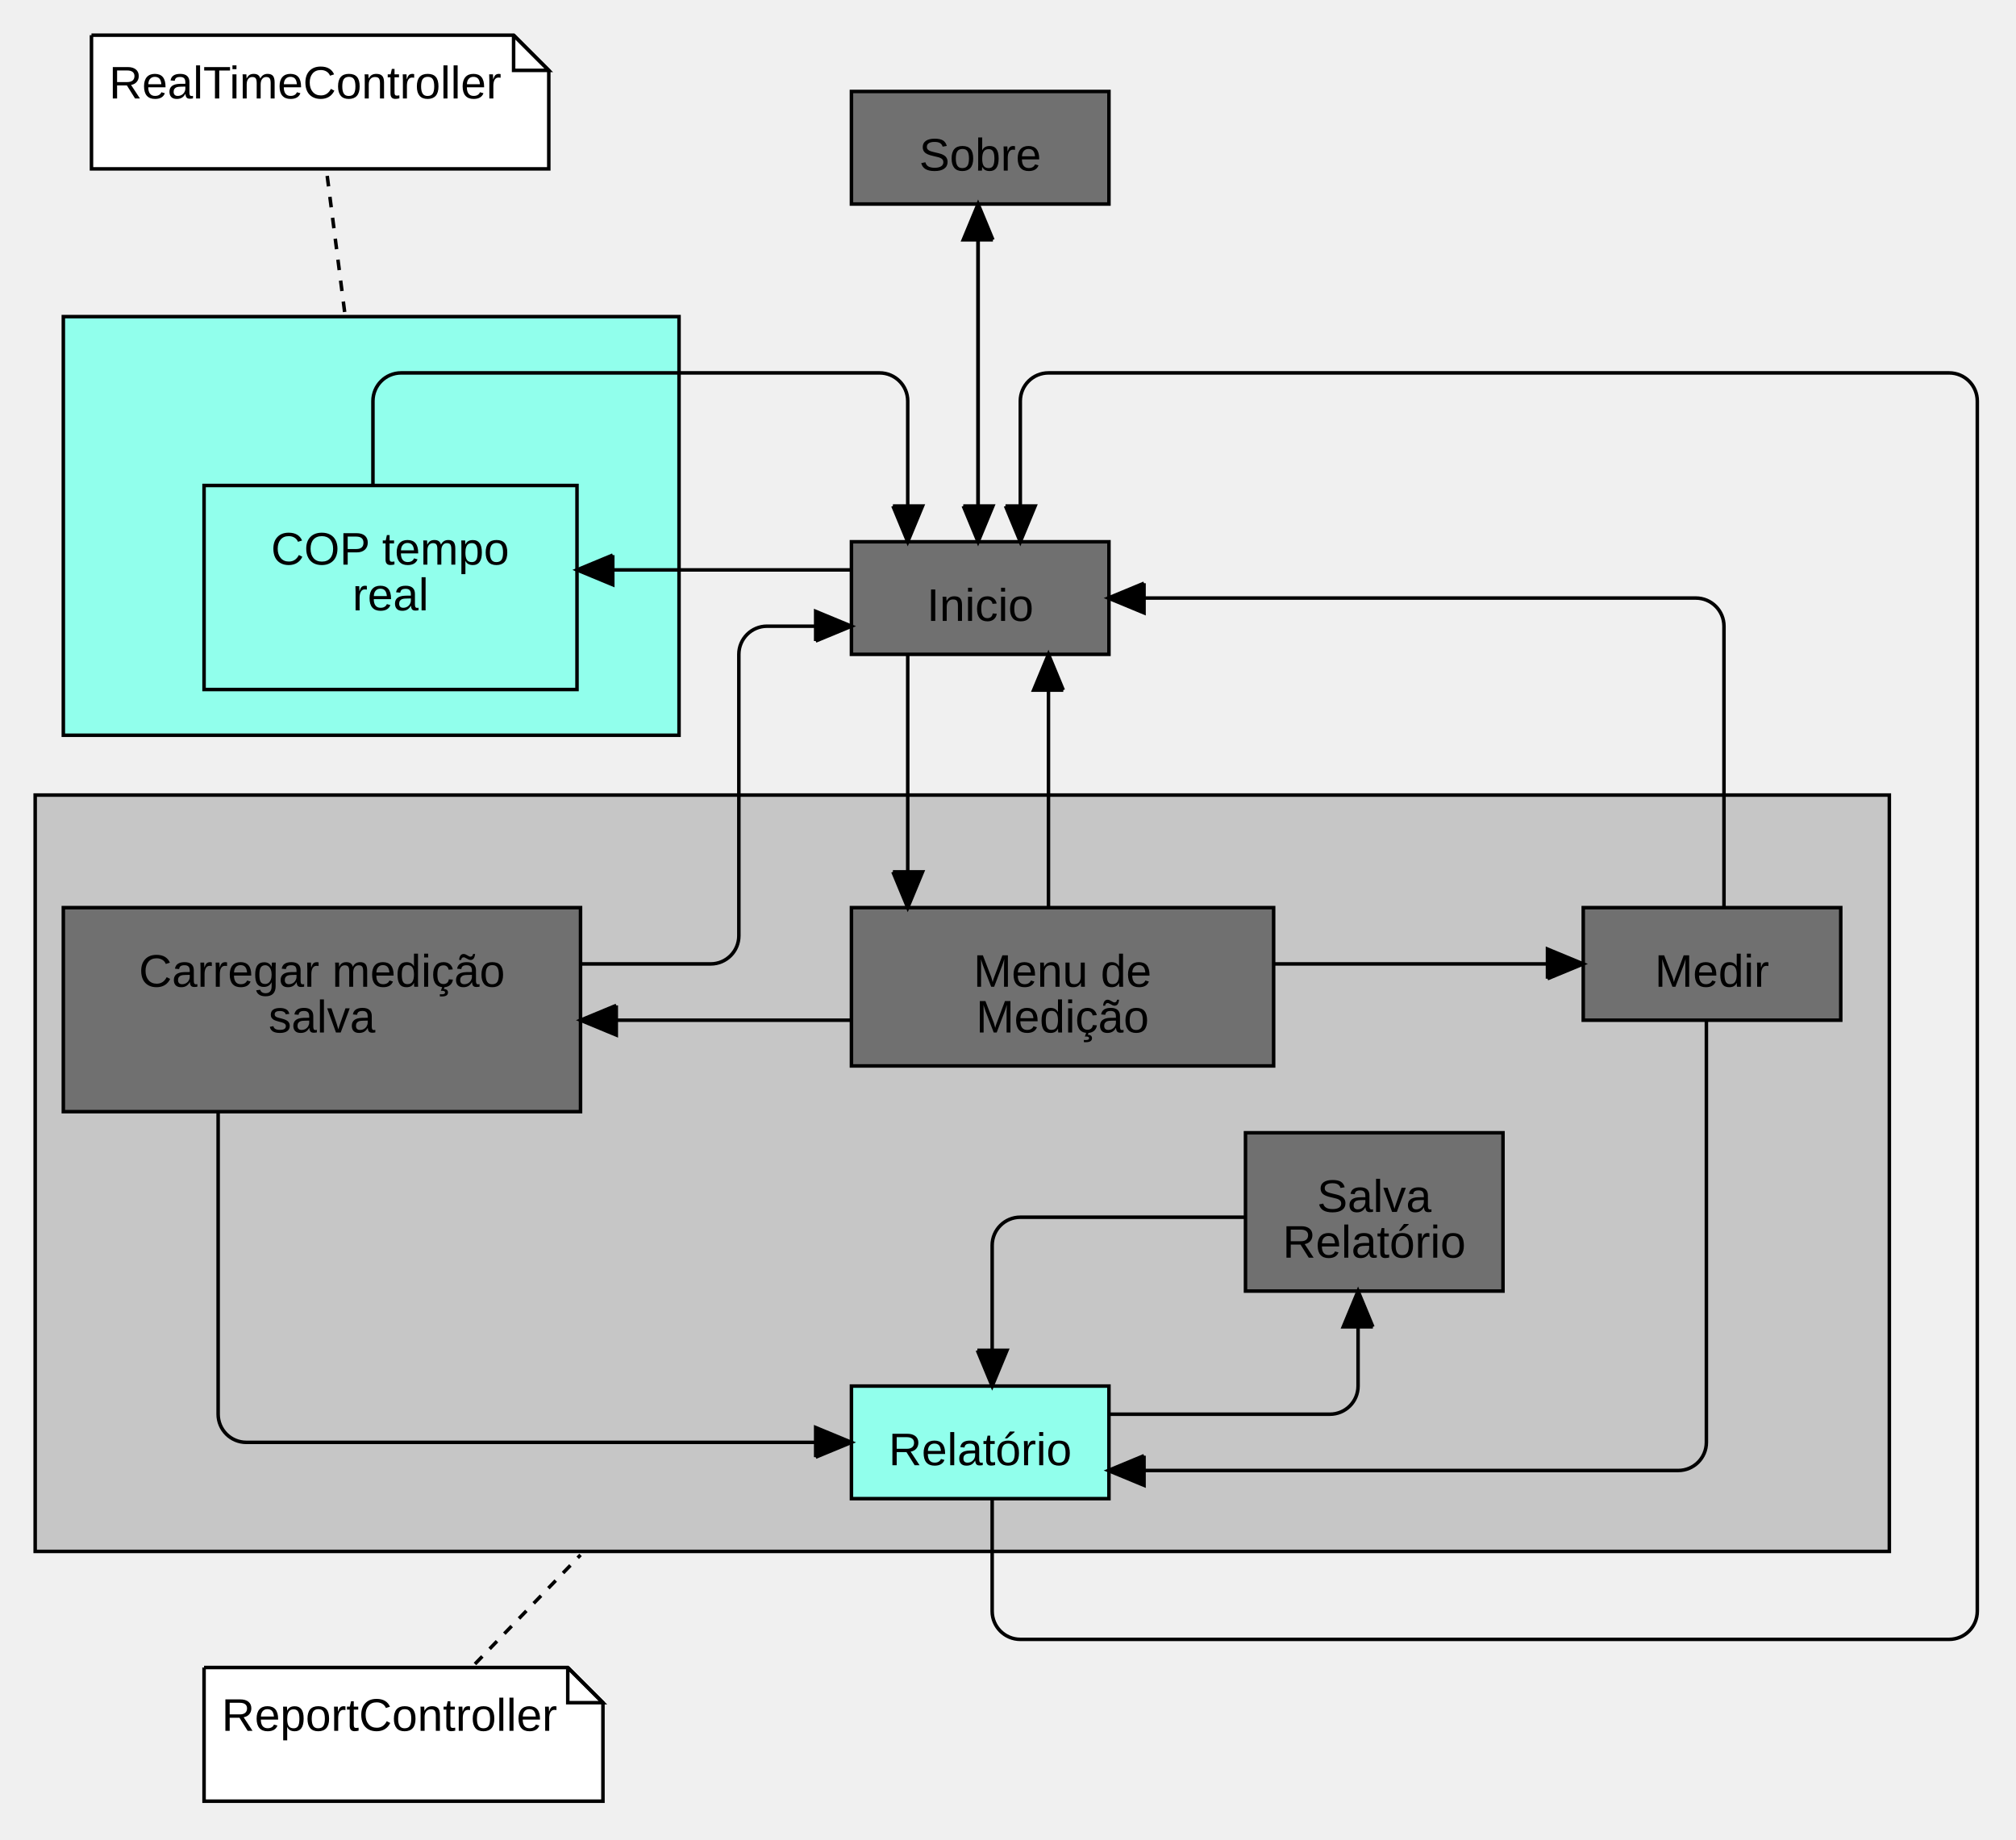
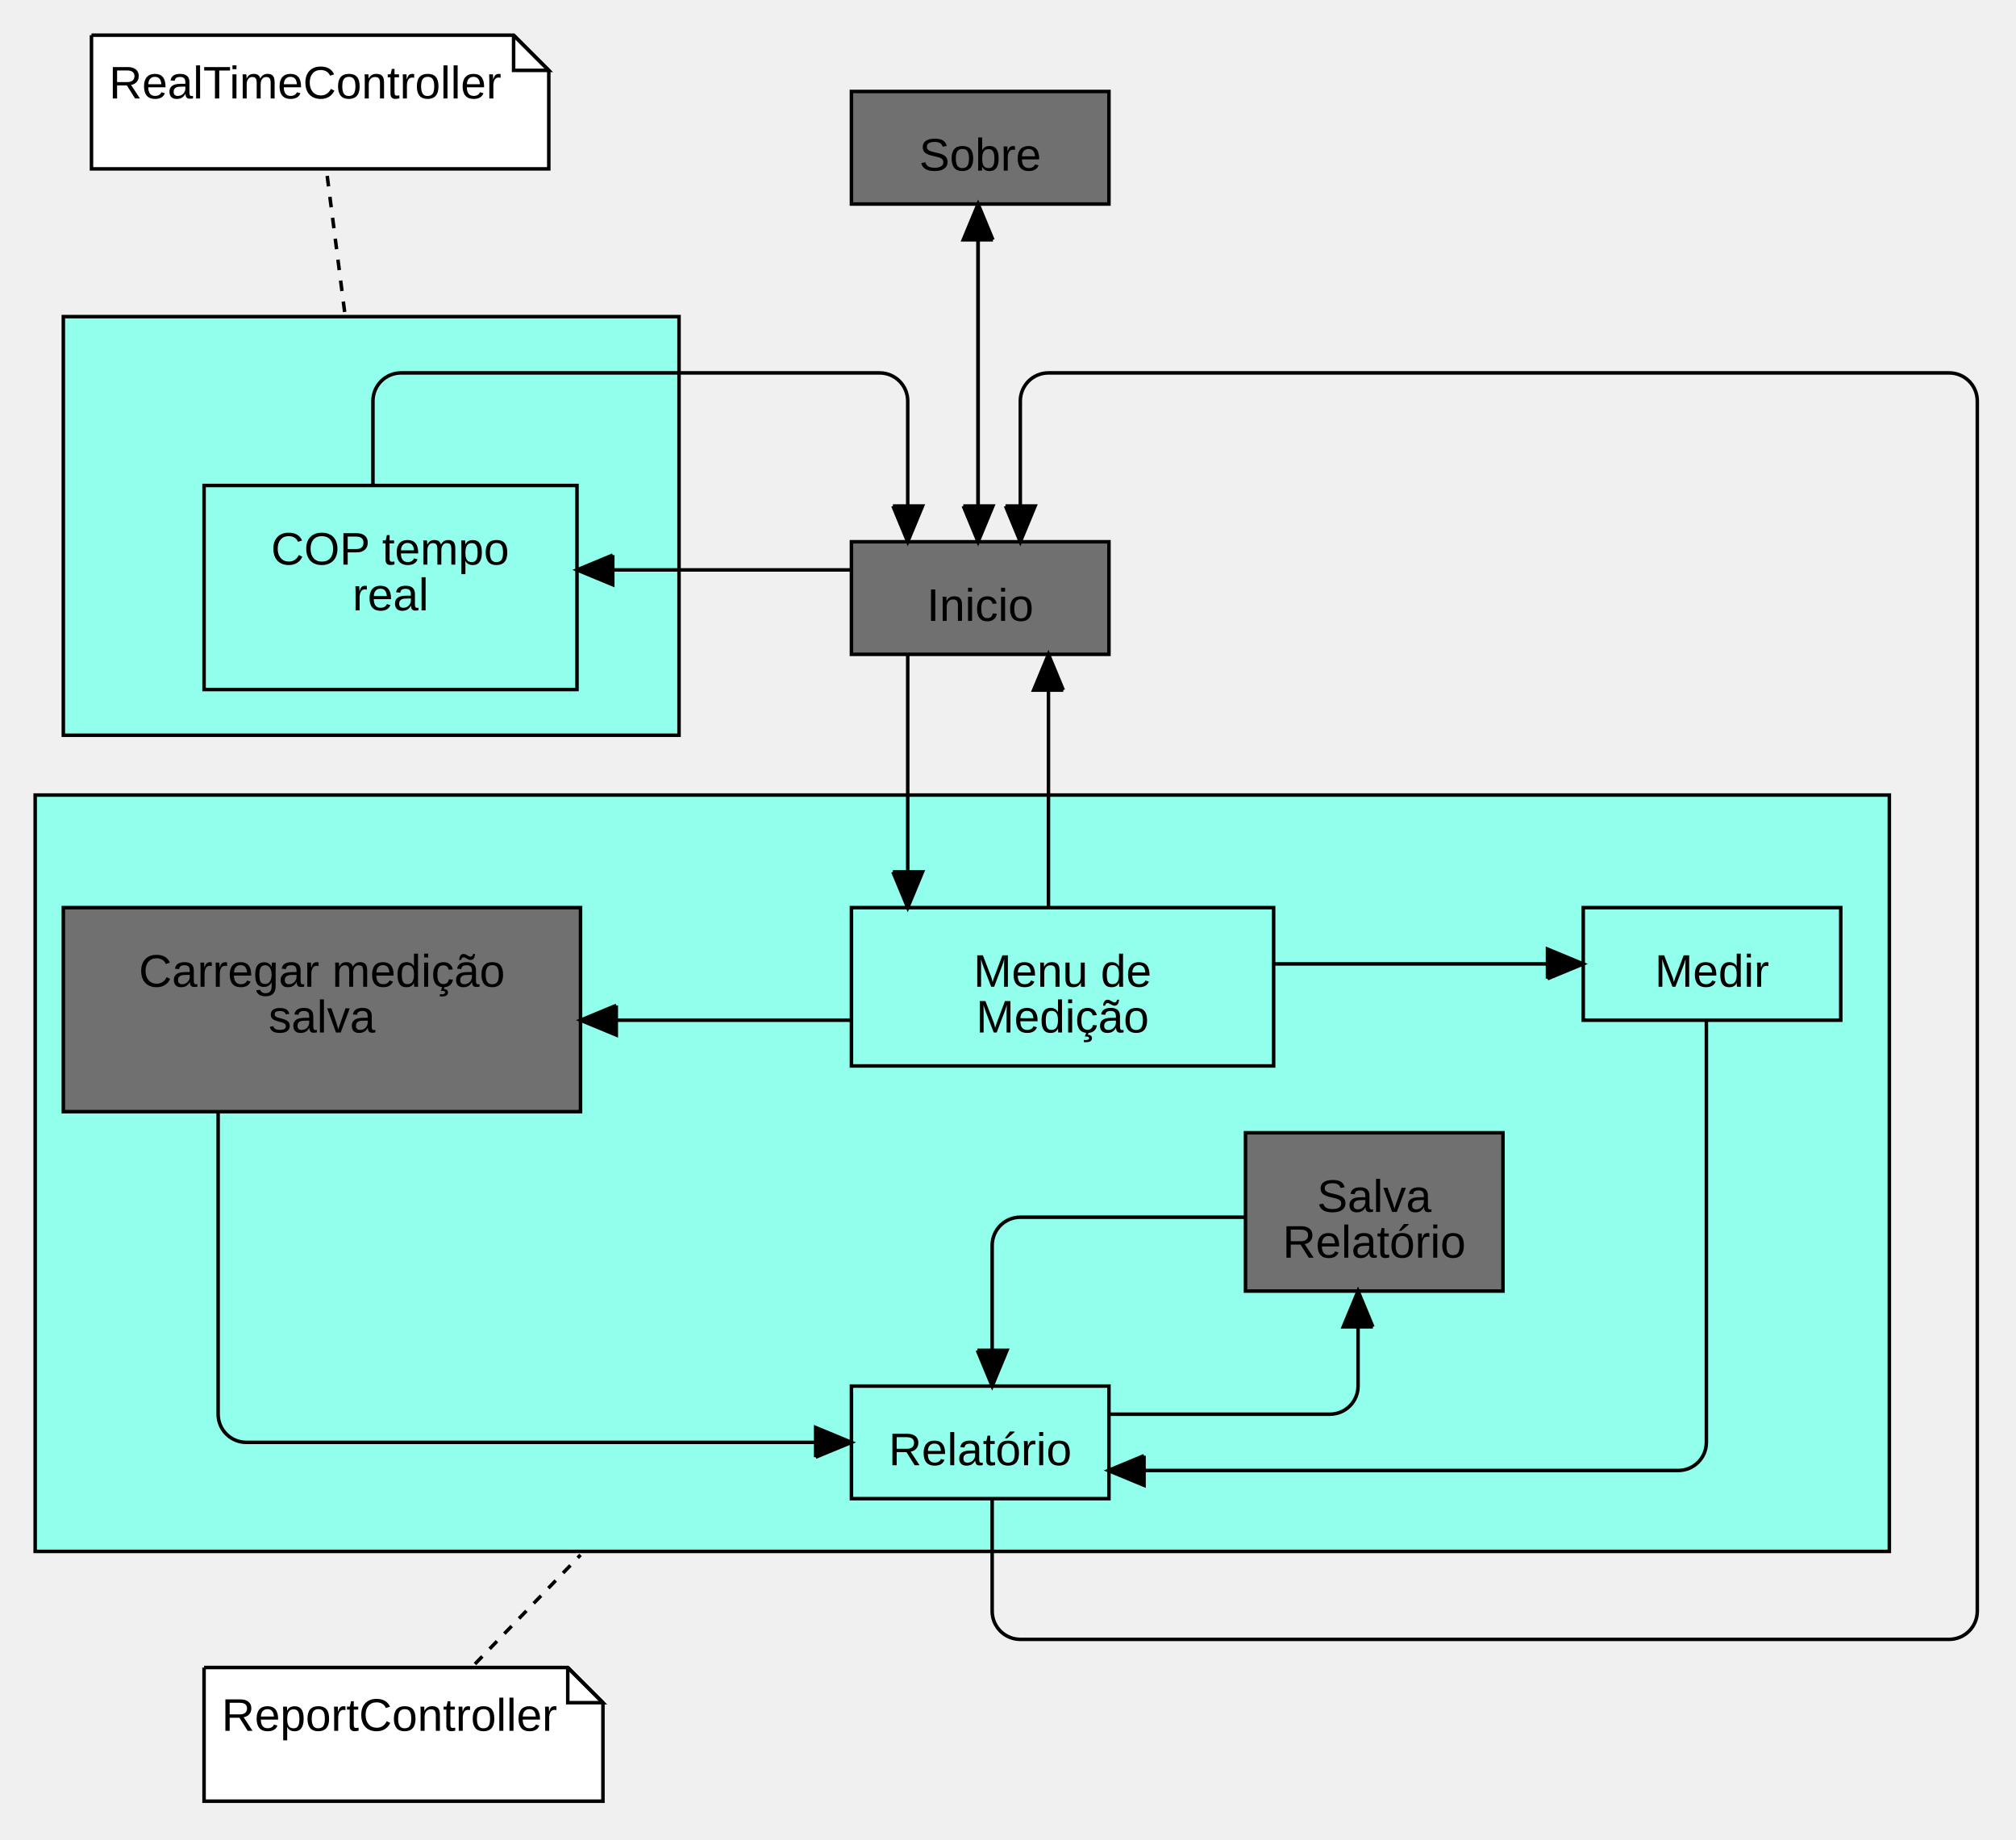
<svg xmlns="http://www.w3.org/2000/svg" version="1.1" width="573" height="523">
  <defs />
  <g>
    <g transform="translate(-94,-158) scale(1,1)">
      <rect fill="#91ffec" stroke="none" x="112" y="248" width="175" height="119" />
    </g>
    <g transform="translate(-94,-158) scale(1,1)">
      <path fill="none" stroke="#000000" d="M 112 248 L 287 248 L 287 367 L 112 367 L 112 248 Z Z" stroke-miterlimit="10" />
    </g>
    <g transform="translate(-94,-158) scale(1,1)">
-       <rect fill="#c6c6c6" stroke="none" x="104" y="384" width="527" height="215" />
+       <rect fill="#91ffec" stroke="none" x="104" y="384" width="527" height="215" />
    </g>
    <g transform="translate(-94,-158) scale(1,1)">
      <path fill="none" stroke="#000000" d="M 104 384 L 631 384 L 631 599 L 104 599 L 104 384 Z Z" stroke-miterlimit="10" />
    </g>
    <g transform="translate(-94,-158) scale(1,1)">
      <rect fill="#707070" stroke="none" x="336" y="312" width="73.19" height="32" />
    </g>
    <g transform="translate(-94,-158) scale(1,1)">
      <path fill="none" stroke="#000000" d="M 336 312 L 409.19 312 L 409.19 344 L 336 344 L 336 312 Z Z" stroke-miterlimit="10" />
    </g>
    <g transform="translate(-94,-158) scale(1,1)">
      <g>
        <path fill="none" stroke="none" />
        <text fill="#000000" stroke="none" font-family="Arial" font-size="13px" font-style="normal" font-weight="normal" text-decoration="none" x="357.421" y="334.5">Inicio</text>
      </g>
    </g>
    <g transform="translate(-94,-158) scale(1,1)">
      <rect fill="#91ffec" stroke="none" x="152" y="296" width="106" height="58" />
    </g>
    <g transform="translate(-94,-158) scale(1,1)">
      <path fill="none" stroke="#000000" d="M 152 296 L 258 296 L 258 354 L 152 354 L 152 296 Z Z" stroke-miterlimit="10" />
    </g>
    <g transform="translate(-94,-158) scale(1,1)">
      <g>
        <path fill="none" stroke="none" />
        <text fill="#000000" stroke="none" font-family="Arial" font-size="13px" font-style="normal" font-weight="normal" text-decoration="none" x="171.043" y="318.5">COP tempo</text>
        <text fill="#000000" stroke="none" font-family="Arial" font-size="13px" font-style="normal" font-weight="normal" text-decoration="none" x="194.161" y="331.5">real</text>
      </g>
    </g>
    <g transform="translate(-94,-158) scale(1,1)">
-       <rect fill="#707070" stroke="none" x="336" y="416" width="120" height="45" />
+       <rect fill="#91ffec" stroke="none" x="336" y="416" width="120" height="45" />
    </g>
    <g transform="translate(-94,-158) scale(1,1)">
      <path fill="none" stroke="#000000" d="M 336 416 L 456 416 L 456 461 L 336 461 L 336 416 Z Z" stroke-miterlimit="10" />
    </g>
    <g transform="translate(-94,-158) scale(1,1)">
      <g>
        <path fill="none" stroke="none" />
        <text fill="#000000" stroke="none" font-family="Arial" font-size="13px" font-style="normal" font-weight="normal" text-decoration="none" x="370.705" y="438.5">Menu de</text>
        <text fill="#000000" stroke="none" font-family="Arial" font-size="13px" font-style="normal" font-weight="normal" text-decoration="none" x="371.431" y="451.5">Medição</text>
      </g>
    </g>
    <g transform="translate(-94,-158) scale(1,1)">
      <rect fill="#707070" stroke="none" x="112" y="416" width="147" height="58" />
    </g>
    <g transform="translate(-94,-158) scale(1,1)">
      <path fill="none" stroke="#000000" d="M 112 416 L 259 416 L 259 474 L 112 474 L 112 416 Z Z" stroke-miterlimit="10" />
    </g>
    <g transform="translate(-94,-158) scale(1,1)">
      <g>
        <path fill="none" stroke="none" />
        <text fill="#000000" stroke="none" font-family="Arial" font-size="13px" font-style="normal" font-weight="normal" text-decoration="none" x="133.478" y="438.5">Carregar medição</text>
        <text fill="#000000" stroke="none" font-family="Arial" font-size="13px" font-style="normal" font-weight="normal" text-decoration="none" x="170.326" y="451.5">salva</text>
      </g>
    </g>
    <g transform="translate(-94,-158) scale(1,1)">
-       <rect fill="#707070" stroke="none" x="544" y="416" width="73.19" height="32" />
+       <rect fill="#91ffec" stroke="none" x="544" y="416" width="73.19" height="32" />
    </g>
    <g transform="translate(-94,-158) scale(1,1)">
      <path fill="none" stroke="#000000" d="M 544 416 L 617.19 416 L 617.19 448 L 544 448 L 544 416 Z Z" stroke-miterlimit="10" />
    </g>
    <g transform="translate(-94,-158) scale(1,1)">
      <g>
        <path fill="none" stroke="none" />
        <text fill="#000000" stroke="none" font-family="Arial" font-size="13px" font-style="normal" font-weight="normal" text-decoration="none" x="564.342" y="438.5">Medir</text>
      </g>
    </g>
    <g transform="translate(-94,-158) scale(1,1)">
      <rect fill="#91ffec" stroke="none" x="336" y="552" width="73.19" height="32" />
    </g>
    <g transform="translate(-94,-158) scale(1,1)">
      <path fill="none" stroke="#000000" d="M 336 552 L 409.19 552 L 409.19 584 L 336 584 L 336 552 Z Z" stroke-miterlimit="10" />
    </g>
    <g transform="translate(-94,-158) scale(1,1)">
      <g>
        <path fill="none" stroke="none" />
        <text fill="#000000" stroke="none" font-family="Arial" font-size="13px" font-style="normal" font-weight="normal" text-decoration="none" x="346.582" y="574.5">Relatório</text>
      </g>
    </g>
    <g transform="translate(-94,-158) scale(1,1)">
      <path fill="none" stroke="#000000" d="M 336 320 L 258 320" stroke-miterlimit="10" />
    </g>
    <g transform="translate(-94,-158) scale(1,1)">
      <path fill="#000000" stroke="none" d="M 268.163 315.79 L 258 320 L 268.163 324.21" />
    </g>
    <g transform="translate(-94,-158) scale(1,1)">
      <path fill="none" stroke="#000000" d="M 268.163 315.79 L 258 320 L 268.163 324.21 L 268.163 315.79" stroke-miterlimit="10" />
    </g>
    <g transform="translate(-94,-158) scale(1,1)">
      <path fill="none" stroke="#000000" d="M 352 344 L 352 416" stroke-miterlimit="10" />
    </g>
    <g transform="translate(-94,-158) scale(1,1)">
      <path fill="#000000" stroke="none" d="M 347.79 405.837 L 352 416 L 356.21 405.837" />
    </g>
    <g transform="translate(-94,-158) scale(1,1)">
      <path fill="none" stroke="#000000" d="M 347.79 405.837 L 352 416 L 356.21 405.837 L 347.79 405.837" stroke-miterlimit="10" />
    </g>
    <g transform="translate(-94,-158) scale(1,1)">
      <path fill="none" stroke="#000000" d="M 336 448 L 259 448" stroke-miterlimit="10" />
    </g>
    <g transform="translate(-94,-158) scale(1,1)">
      <path fill="#000000" stroke="none" d="M 269.163 443.79 L 259 448 L 269.163 452.21" />
    </g>
    <g transform="translate(-94,-158) scale(1,1)">
      <path fill="none" stroke="#000000" d="M 269.163 443.79 L 259 448 L 269.163 452.21 L 269.163 443.79" stroke-miterlimit="10" />
    </g>
    <g transform="translate(-94,-158) scale(1,1)">
      <path fill="none" stroke="#000000" d="M 456 432 L 544 432" stroke-miterlimit="10" />
    </g>
    <g transform="translate(-94,-158) scale(1,1)">
      <path fill="#000000" stroke="none" d="M 533.837 436.21 L 544 432 L 533.837 427.79" />
    </g>
    <g transform="translate(-94,-158) scale(1,1)">
      <path fill="none" stroke="#000000" d="M 533.837 436.21 L 544 432 L 533.837 427.79 L 533.837 436.21" stroke-miterlimit="10" />
    </g>
    <g transform="translate(-94,-158) scale(1,1)">
      <path fill="none" stroke="#000000" d="M 579 448 L 579 568 M 579 568 A 8 8 0 0 1 571 576 L 409 576" stroke-miterlimit="10" />
    </g>
    <g transform="translate(-94,-158) scale(1,1)">
      <path fill="#000000" stroke="none" d="M 419.163 571.79 L 409 576 L 419.163 580.21" />
    </g>
    <g transform="translate(-94,-158) scale(1,1)">
      <path fill="none" stroke="#000000" d="M 419.163 571.79 L 409 576 L 419.163 580.21 L 419.163 571.79" stroke-miterlimit="10" />
    </g>
    <g transform="translate(-94,-158) scale(1,1)">
      <path fill="none" stroke="#000000" d="M 156 474 L 156 560 M 156 560 A 8 8 0 0 0 164 568 L 336 568" stroke-miterlimit="10" />
    </g>
    <g transform="translate(-94,-158) scale(1,1)">
      <path fill="#000000" stroke="none" d="M 325.837 572.21 L 336 568 L 325.837 563.79" />
    </g>
    <g transform="translate(-94,-158) scale(1,1)">
      <path fill="none" stroke="#000000" d="M 325.837 572.21 L 336 568 L 325.837 563.79 L 325.837 572.21" stroke-miterlimit="10" />
    </g>
    <g transform="translate(-94,-158) scale(1,1)">
      <path fill="none" stroke="#000000" d="M 200 296 L 200 272 M 200 272 A 8 8 0 0 1 208 264 L 344 264 M 344 264 A 8 8 0 0 1 352 272 L 352 312" stroke-miterlimit="10" />
    </g>
    <g transform="translate(-94,-158) scale(1,1)">
      <path fill="#000000" stroke="none" d="M 347.79 301.837 L 352 312 L 356.21 301.837" />
    </g>
    <g transform="translate(-94,-158) scale(1,1)">
      <path fill="none" stroke="#000000" d="M 347.79 301.837 L 352 312 L 356.21 301.837 L 347.79 301.837" stroke-miterlimit="10" />
    </g>
    <g transform="translate(-94,-158) scale(1,1)">
      <path fill="none" stroke="#000000" d="M 392 416 L 392 344" stroke-miterlimit="10" />
    </g>
    <g transform="translate(-94,-158) scale(1,1)">
      <path fill="#000000" stroke="none" d="M 396.21 354.163 L 392 344 L 387.79 354.163" />
    </g>
    <g transform="translate(-94,-158) scale(1,1)">
      <path fill="none" stroke="#000000" d="M 396.21 354.163 L 392 344 L 387.79 354.163 L 396.21 354.163" stroke-miterlimit="10" />
    </g>
    <g transform="translate(-94,-158) scale(1,1)">
-       <path fill="none" stroke="#000000" d="M 259 432 L 296 432 M 296 432 A 8 8 0 0 0 304 424 L 304 344 M 304 344 A 8 8 0 0 1 312 336 L 336 336" stroke-miterlimit="10" />
-     </g>
-     <g transform="translate(-94,-158) scale(1,1)">
-       <path fill="#000000" stroke="none" d="M 325.837 340.21 L 336 336 L 325.837 331.79" />
-     </g>
-     <g transform="translate(-94,-158) scale(1,1)">
-       <path fill="none" stroke="#000000" d="M 325.837 340.21 L 336 336 L 325.837 331.79 L 325.837 340.21" stroke-miterlimit="10" />
-     </g>
-     <g transform="translate(-94,-158) scale(1,1)">
      <path fill="none" stroke="#000000" d="M 376 584 L 376 616 M 376 616 A 8 8 0 0 0 384 624 L 648 624 M 648 624 A 8 8 0 0 0 656 616 L 656 272 M 656 272 A 8 8 0 0 0 648 264 L 392 264 M 392 264 A 8 8 0 0 0 384 272 L 384 312" stroke-miterlimit="10" />
    </g>
    <g transform="translate(-94,-158) scale(1,1)">
      <path fill="#000000" stroke="none" d="M 379.79 301.837 L 384 312 L 388.21 301.837" />
    </g>
    <g transform="translate(-94,-158) scale(1,1)">
      <path fill="none" stroke="#000000" d="M 379.79 301.837 L 384 312 L 388.21 301.837 L 379.79 301.837" stroke-miterlimit="10" />
-     </g>
-     <g transform="translate(-94,-158) scale(1,1)">
-       <path fill="none" stroke="#000000" d="M 584 416 L 584 336 M 584 336 A 8 8 0 0 0 576 328 L 409 328" stroke-miterlimit="10" />
-     </g>
-     <g transform="translate(-94,-158) scale(1,1)">
-       <path fill="#000000" stroke="none" d="M 419.163 323.79 L 409 328 L 419.163 332.21" />
-     </g>
-     <g transform="translate(-94,-158) scale(1,1)">
-       <path fill="none" stroke="#000000" d="M 419.163 323.79 L 409 328 L 419.163 332.21 L 419.163 323.79" stroke-miterlimit="10" />
    </g>
    <g transform="translate(-94,-158) scale(1,1)">
      <rect fill="#707070" stroke="none" x="336" y="184" width="73.19" height="32" />
    </g>
    <g transform="translate(-94,-158) scale(1,1)">
      <path fill="none" stroke="#000000" d="M 336 184 L 409.19 184 L 409.19 216 L 336 216 L 336 184 Z Z" stroke-miterlimit="10" />
    </g>
    <g transform="translate(-94,-158) scale(1,1)">
      <g>
        <path fill="none" stroke="none" />
        <text fill="#000000" stroke="none" font-family="Arial" font-size="13px" font-style="normal" font-weight="normal" text-decoration="none" x="355.25" y="206.5">Sobre</text>
      </g>
    </g>
    <g transform="translate(-94,-158) scale(1,1)">
      <path fill="none" stroke="#000000" d="M 372 312 L 372 216" stroke-miterlimit="10" />
    </g>
    <g transform="translate(-94,-158) scale(1,1)">
      <path fill="#000000" stroke="none" d="M 376.21 226.163 L 372 216 L 367.79 226.163" />
    </g>
    <g transform="translate(-94,-158) scale(1,1)">
      <path fill="none" stroke="#000000" d="M 376.21 226.163 L 372 216 L 367.79 226.163 L 376.21 226.163" stroke-miterlimit="10" />
    </g>
    <g transform="translate(-94,-158) scale(1,1)">
      <path fill="none" stroke="#000000" d="M 372 216 L 372 312" stroke-miterlimit="10" />
    </g>
    <g transform="translate(-94,-158) scale(1,1)">
      <path fill="#000000" stroke="none" d="M 367.79 301.837 L 372 312 L 376.21 301.837" />
    </g>
    <g transform="translate(-94,-158) scale(1,1)">
      <path fill="none" stroke="#000000" d="M 367.79 301.837 L 372 312 L 376.21 301.837 L 367.79 301.837" stroke-miterlimit="10" />
    </g>
    <g transform="translate(-94,-158) scale(1,1)">
      <path fill="#ffffff" stroke="none" d="M 120 168 L 239.979 168 L 249.979 178 L 249.979 206 L 120 206 L 120 168" />
    </g>
    <g transform="translate(-94,-158) scale(1,1)">
      <path fill="none" stroke="#000000" d="M 120 168 L 239.979 168 L 249.979 178 L 249.979 206 L 120 206 L 120 168 L 120 168" stroke-miterlimit="10" />
    </g>
    <g transform="translate(-94,-158) scale(1,1)">
      <path fill="none" stroke="#000000" d="M 239.979 168 L 239.979 178 L 249.979 178 L 239.979 168" stroke-miterlimit="10" />
    </g>
    <g transform="translate(-94,-158) scale(1,1)">
      <g>
        <path fill="none" stroke="none" />
        <text fill="#000000" stroke="none" font-family="Arial" font-size="13px" font-style="normal" font-weight="normal" text-decoration="none" x="125" y="186">RealTimeController</text>
      </g>
    </g>
    <g transform="translate(-94,-158) scale(1,1)">
      <path fill="#ffffff" stroke="none" d="M 152 632 L 255.374 632 L 265.374 642 L 265.374 670 L 152 670 L 152 632" />
    </g>
    <g transform="translate(-94,-158) scale(1,1)">
      <path fill="none" stroke="#000000" d="M 152 632 L 255.374 632 L 265.374 642 L 265.374 670 L 152 670 L 152 632 L 152 632" stroke-miterlimit="10" />
    </g>
    <g transform="translate(-94,-158) scale(1,1)">
      <path fill="none" stroke="#000000" d="M 255.374 632 L 255.374 642 L 265.374 642 L 255.374 632" stroke-miterlimit="10" />
    </g>
    <g transform="translate(-94,-158) scale(1,1)">
      <g>
        <path fill="none" stroke="none" />
        <text fill="#000000" stroke="none" font-family="Arial" font-size="13px" font-style="normal" font-weight="normal" text-decoration="none" x="157" y="650">ReportController</text>
      </g>
    </g>
    <g transform="translate(-94,-158) scale(1,1)">
      <path fill="none" stroke="#000000" d="M 187 208 L 192 247" stroke-miterlimit="10" stroke-dasharray="3" />
    </g>
    <g transform="translate(-94,-158) scale(1,1)">
      <path fill="none" stroke="#000000" d="M 229 631 L 259 600" stroke-miterlimit="10" stroke-dasharray="3" />
    </g>
    <g transform="translate(-94,-158) scale(1,1)">
      <rect fill="#707070" stroke="none" x="448" y="480" width="73.19" height="45" />
    </g>
    <g transform="translate(-94,-158) scale(1,1)">
      <path fill="none" stroke="#000000" d="M 448 480 L 521.19 480 L 521.19 525 L 448 525 L 448 480 Z Z" stroke-miterlimit="10" />
    </g>
    <g transform="translate(-94,-158) scale(1,1)">
      <g>
        <path fill="none" stroke="none" />
        <text fill="#000000" stroke="none" font-family="Arial" font-size="13px" font-style="normal" font-weight="normal" text-decoration="none" x="468.335" y="502.5">Salva</text>
        <text fill="#000000" stroke="none" font-family="Arial" font-size="13px" font-style="normal" font-weight="normal" text-decoration="none" x="458.582" y="515.5">Relatório</text>
      </g>
    </g>
    <g transform="translate(-94,-158) scale(1,1)">
      <path fill="none" stroke="#000000" d="M 409 560 L 472 560 M 472 560 A 8 8 0 0 0 480 552 L 480 525" stroke-miterlimit="10" />
    </g>
    <g transform="translate(-94,-158) scale(1,1)">
      <path fill="#000000" stroke="none" d="M 484.21 535.163 L 480 525 L 475.79 535.163" />
    </g>
    <g transform="translate(-94,-158) scale(1,1)">
      <path fill="none" stroke="#000000" d="M 484.21 535.163 L 480 525 L 475.79 535.163 L 484.21 535.163" stroke-miterlimit="10" />
    </g>
    <g transform="translate(-94,-158) scale(1,1)">
      <path fill="none" stroke="#000000" d="M 448 504 L 384 504 M 384 504 A 8 8 0 0 0 376 512 L 376 552" stroke-miterlimit="10" />
    </g>
    <g transform="translate(-94,-158) scale(1,1)">
      <path fill="#000000" stroke="none" d="M 371.79 541.837 L 376 552 L 380.21 541.837" />
    </g>
    <g transform="translate(-94,-158) scale(1,1)">
      <path fill="none" stroke="#000000" d="M 371.79 541.837 L 376 552 L 380.21 541.837 L 371.79 541.837" stroke-miterlimit="10" />
    </g>
  </g>
</svg>
